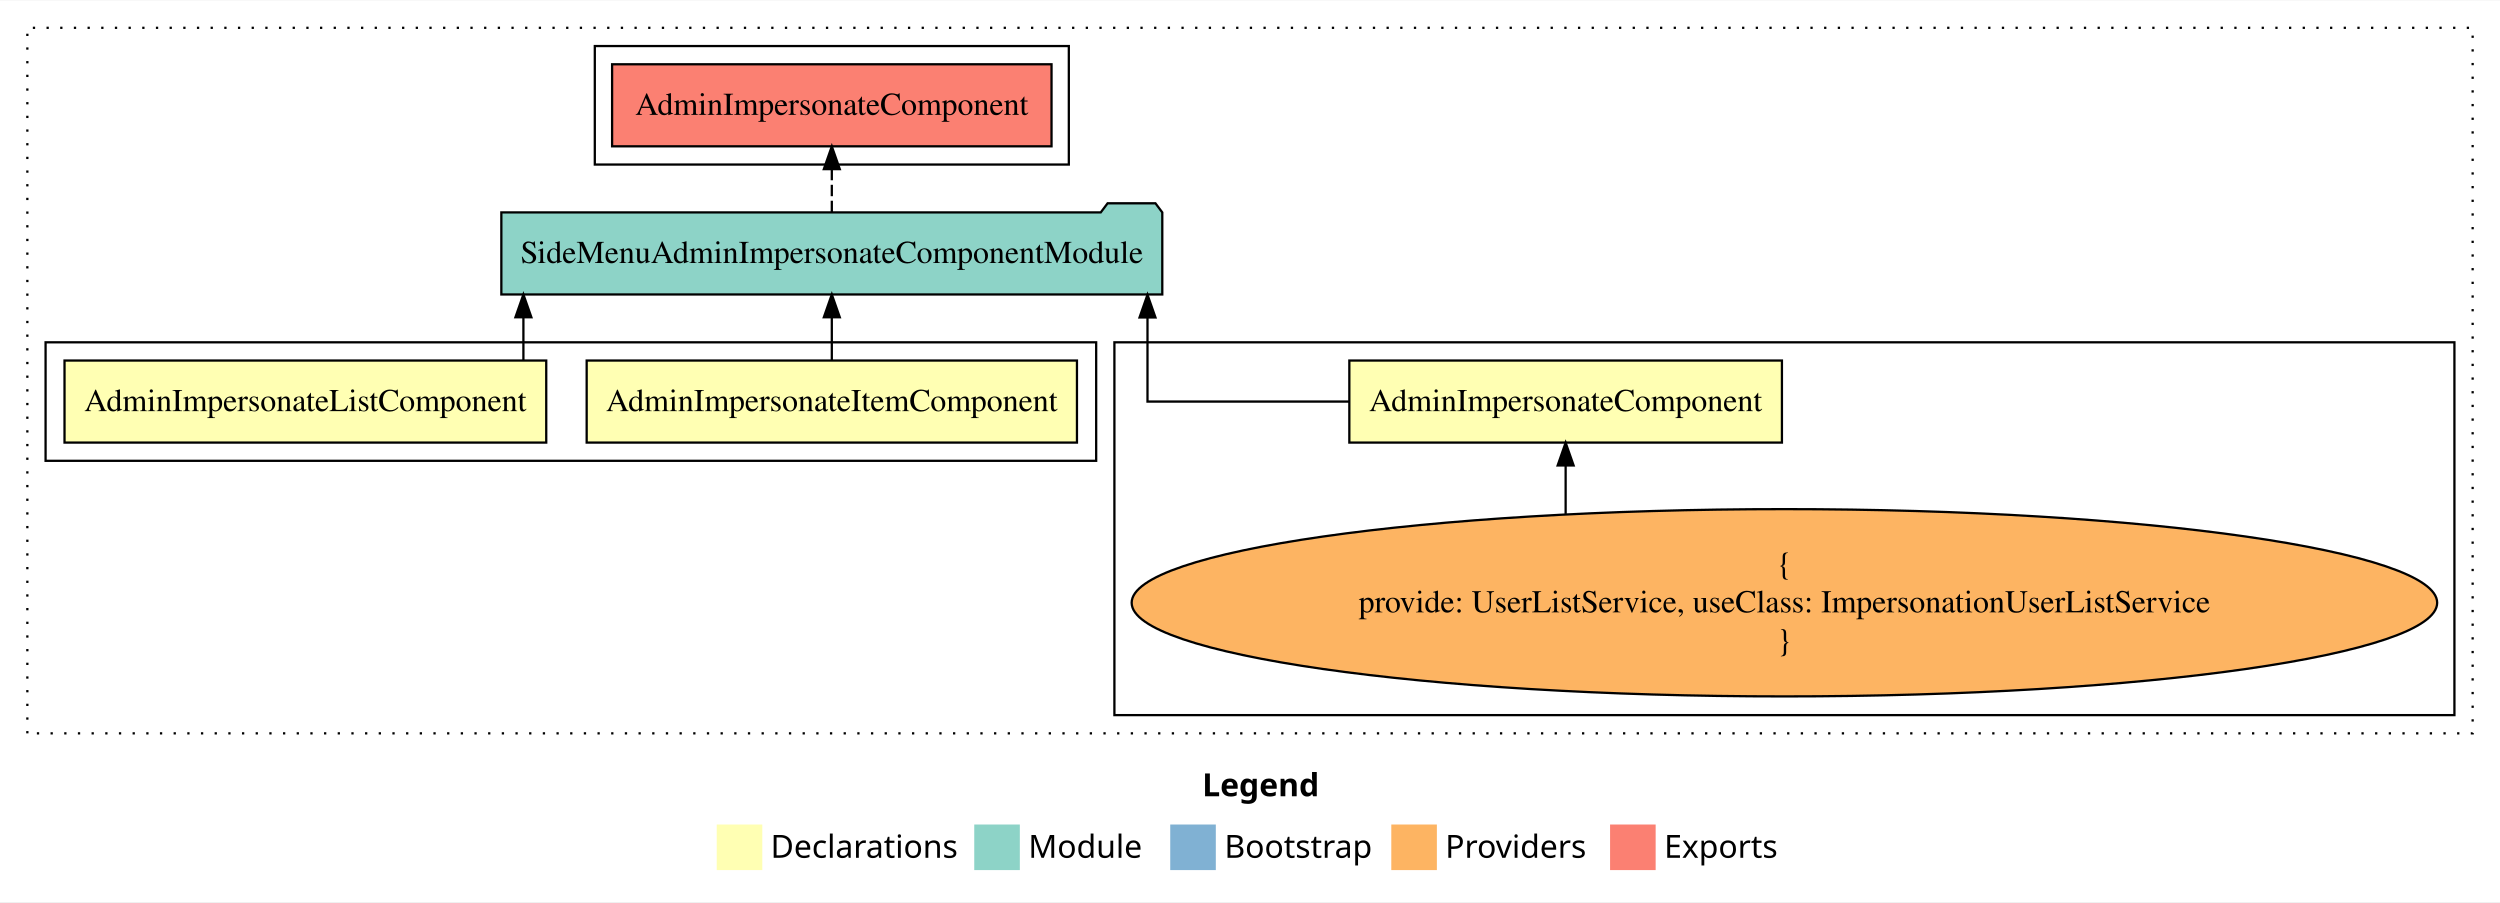
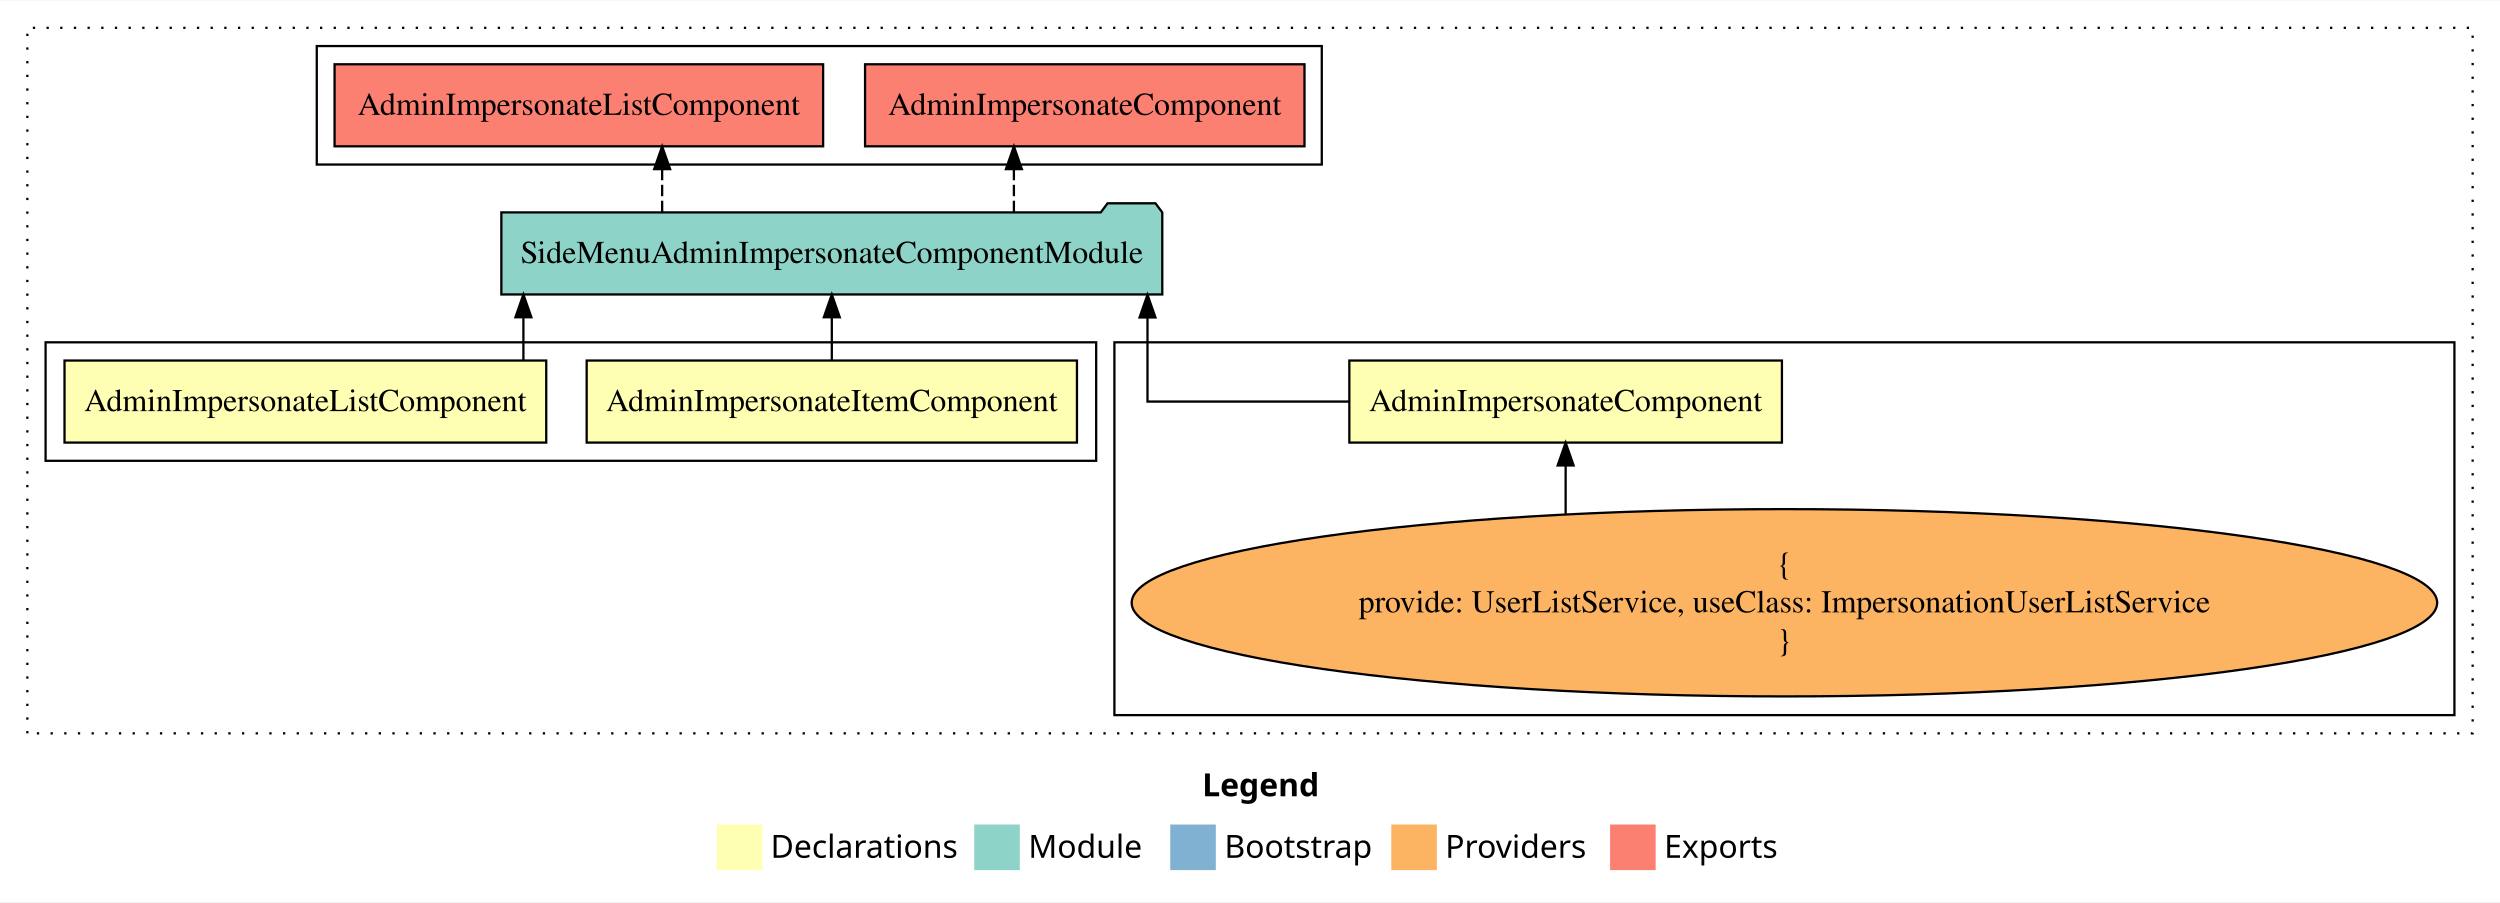
<svg xmlns="http://www.w3.org/2000/svg" width="1097pt" height="396pt" viewBox="0.00 0.00 1097.00 395.59">
  <g id="graph0" class="graph" transform="scale(1 1) rotate(0) translate(4 391.59)">
    <polygon fill="white" stroke="transparent" points="-4,4 -4,-391.59 1093,-391.59 1093,4 -4,4" />
    <text text-anchor="start" x="523.51" y="-42.4" font-family="Times-12" font-weight="bold" font-size="14.00">Legend</text>
    <polygon fill="#ffffb3" stroke="transparent" points="310.5,-10 310.5,-30 330.5,-30 330.5,-10 310.5,-10" />
    <text text-anchor="start" x="334.13" y="-15.4" font-family="Times-12" font-size="14.00">  Declarations</text>
    <polygon fill="#8dd3c7" stroke="transparent" points="423.5,-10 423.5,-30 443.5,-30 443.5,-10 423.5,-10" />
    <text text-anchor="start" x="447.23" y="-15.4" font-family="Times-12" font-size="14.00">  Module</text>
    <polygon fill="#80b1d3" stroke="transparent" points="509.5,-10 509.5,-30 529.5,-30 529.5,-10 509.5,-10" />
    <text text-anchor="start" x="533.28" y="-15.4" font-family="Times-12" font-size="14.00">  Bootstrap</text>
    <polygon fill="#fdb462" stroke="transparent" points="606.5,-10 606.5,-30 626.5,-30 626.5,-10 606.5,-10" />
    <text text-anchor="start" x="630.17" y="-15.4" font-family="Times-12" font-size="14.00">  Providers</text>
    <polygon fill="#fb8072" stroke="transparent" points="702.5,-10 702.5,-30 722.5,-30 722.5,-10 702.5,-10" />
    <text text-anchor="start" x="726.23" y="-15.4" font-family="Times-12" font-size="14.00">  Exports</text>
    <g id="clust1" class="cluster">
      <polygon fill="none" stroke="black" stroke-dasharray="1,5" points="8,-70 8,-379.59 1081,-379.59 1081,-70 8,-70" />
    </g>
+     <g id="clust7" class="cluster">
+       <polygon fill="none" stroke="black" points="135,-319.59 135,-371.59 576,-371.59 576,-319.59 135,-319.59" />
+     </g>
    <g id="clust3" class="cluster">
      <polygon fill="none" stroke="black" points="485,-78 485,-241.59 1073,-241.59 1073,-78 485,-78" />
    </g>
    <g id="clust2" class="cluster">
      <polygon fill="none" stroke="black" points="16,-189.59 16,-241.59 477,-241.59 477,-189.59 16,-189.59" />
-     </g>
-     <g id="clust7" class="cluster">
-       <polygon fill="none" stroke="black" points="257,-319.59 257,-371.59 465,-371.59 465,-319.59 257,-319.59" />
    </g>
    <g id="node1" class="node">
      <polygon fill="#ffffb3" stroke="black" points="777.91,-233.59 588.09,-233.59 588.09,-197.59 777.91,-197.59 777.91,-233.59" />
      <text text-anchor="middle" x="683" y="-211.39" font-family="Times,serif" font-size="14.00">AdminImpersonateComponent</text>
    </g>
    <g id="node4" class="node">
      <polygon fill="#8dd3c7" stroke="black" points="506.01,-298.59 503.01,-302.59 482.01,-302.59 479.01,-298.59 215.99,-298.59 215.99,-262.59 506.01,-262.59 506.01,-298.59" />
      <text text-anchor="middle" x="361" y="-276.39" font-family="Times,serif" font-size="14.00">SideMenuAdminImpersonateComponentModule</text>
    </g>
    <g id="edge1" class="edge">
      <path fill="none" stroke="black" d="M588.04,-215.59C543.26,-215.59 499.52,-215.59 499.52,-215.59 499.52,-215.59 499.52,-252.48 499.52,-252.48" />
      <polygon fill="black" stroke="black" points="496.02,-252.48 499.52,-262.48 503.02,-252.48 496.02,-252.48" />
    </g>
    <g id="node2" class="node">
      <polygon fill="#ffffb3" stroke="black" points="468.57,-233.59 253.43,-233.59 253.43,-197.59 468.57,-197.59 468.57,-233.59" />
      <text text-anchor="middle" x="361" y="-211.39" font-family="Times,serif" font-size="14.00">AdminImpersonateItemComponent</text>
    </g>
    <g id="edge3" class="edge">
      <path fill="none" stroke="black" d="M361,-233.7C361,-233.7 361,-252.58 361,-252.58" />
      <polygon fill="black" stroke="black" points="357.5,-252.58 361,-262.58 364.5,-252.58 357.5,-252.58" />
    </g>
    <g id="node3" class="node">
      <polygon fill="#ffffb3" stroke="black" points="235.69,-233.59 24.31,-233.59 24.31,-197.59 235.69,-197.59 235.69,-233.59" />
      <text text-anchor="middle" x="130" y="-211.39" font-family="Times,serif" font-size="14.00">AdminImpersonateListComponent</text>
    </g>
    <g id="edge4" class="edge">
      <path fill="none" stroke="black" d="M225.67,-233.7C225.67,-233.7 225.67,-252.58 225.67,-252.58" />
      <polygon fill="black" stroke="black" points="222.17,-252.58 225.67,-262.58 229.17,-252.58 222.17,-252.58" />
    </g>
    <g id="node6" class="node">
-       <polygon fill="#fb8072" stroke="black" points="457.41,-363.59 264.59,-363.59 264.59,-327.59 457.41,-327.59 457.41,-363.59" />
-       <text text-anchor="middle" x="361" y="-341.39" font-family="Times,serif" font-size="14.00">AdminImpersonateComponent </text>
+       <polygon fill="#fb8072" stroke="black" points="568.41,-363.59 375.59,-363.59 375.59,-327.59 568.41,-327.59 568.41,-363.59" />
+       <text text-anchor="middle" x="472" y="-341.39" font-family="Times,serif" font-size="14.00">AdminImpersonateComponent </text>
    </g>
    <g id="edge5" class="edge">
-       <path fill="none" stroke="black" stroke-dasharray="5,2" d="M361,-298.7C361,-298.7 361,-317.58 361,-317.58" />
-       <polygon fill="black" stroke="black" points="357.5,-317.58 361,-327.58 364.5,-317.58 357.5,-317.58" />
+       <path fill="none" stroke="black" stroke-dasharray="5,2" d="M440.9,-298.7C440.9,-298.7 440.9,-317.58 440.9,-317.58" />
+       <polygon fill="black" stroke="black" points="437.4,-317.58 440.9,-327.58 444.4,-317.58 437.4,-317.58" />
+     </g>
+     <g id="node7" class="node">
+       <polygon fill="#fb8072" stroke="black" points="357.19,-363.59 142.81,-363.59 142.81,-327.59 357.19,-327.59 357.19,-363.59" />
+       <text text-anchor="middle" x="250" y="-341.39" font-family="Times,serif" font-size="14.00">AdminImpersonateListComponent </text>
+     </g>
+     <g id="edge6" class="edge">
+       <path fill="none" stroke="black" stroke-dasharray="5,2" d="M286.55,-298.7C286.55,-298.7 286.55,-317.58 286.55,-317.58" />
+       <polygon fill="black" stroke="black" points="283.05,-317.58 286.55,-327.58 290.05,-317.58 283.05,-317.58" />
    </g>
    <g id="node5" class="node">
      <ellipse fill="#fdb462" stroke="black" cx="779" cy="-127.3" rx="286.43" ry="41.09" />
      <text text-anchor="middle" x="779" y="-139.9" font-family="Times,serif" font-size="14.00">{</text>
      <text text-anchor="middle" x="779" y="-123.1" font-family="Times,serif" font-size="14.00">    provide: UserListService, useClass: ImpersonationUserListService</text>
      <text text-anchor="middle" x="779" y="-106.3" font-family="Times,serif" font-size="14.00">}</text>
    </g>
    <g id="edge2" class="edge">
      <path fill="none" stroke="black" d="M683,-166.28C683,-166.28 683,-187.56 683,-187.56" />
      <polygon fill="black" stroke="black" points="679.5,-187.56 683,-197.56 686.5,-187.56 679.5,-187.56" />
    </g>
  </g>
</svg>
